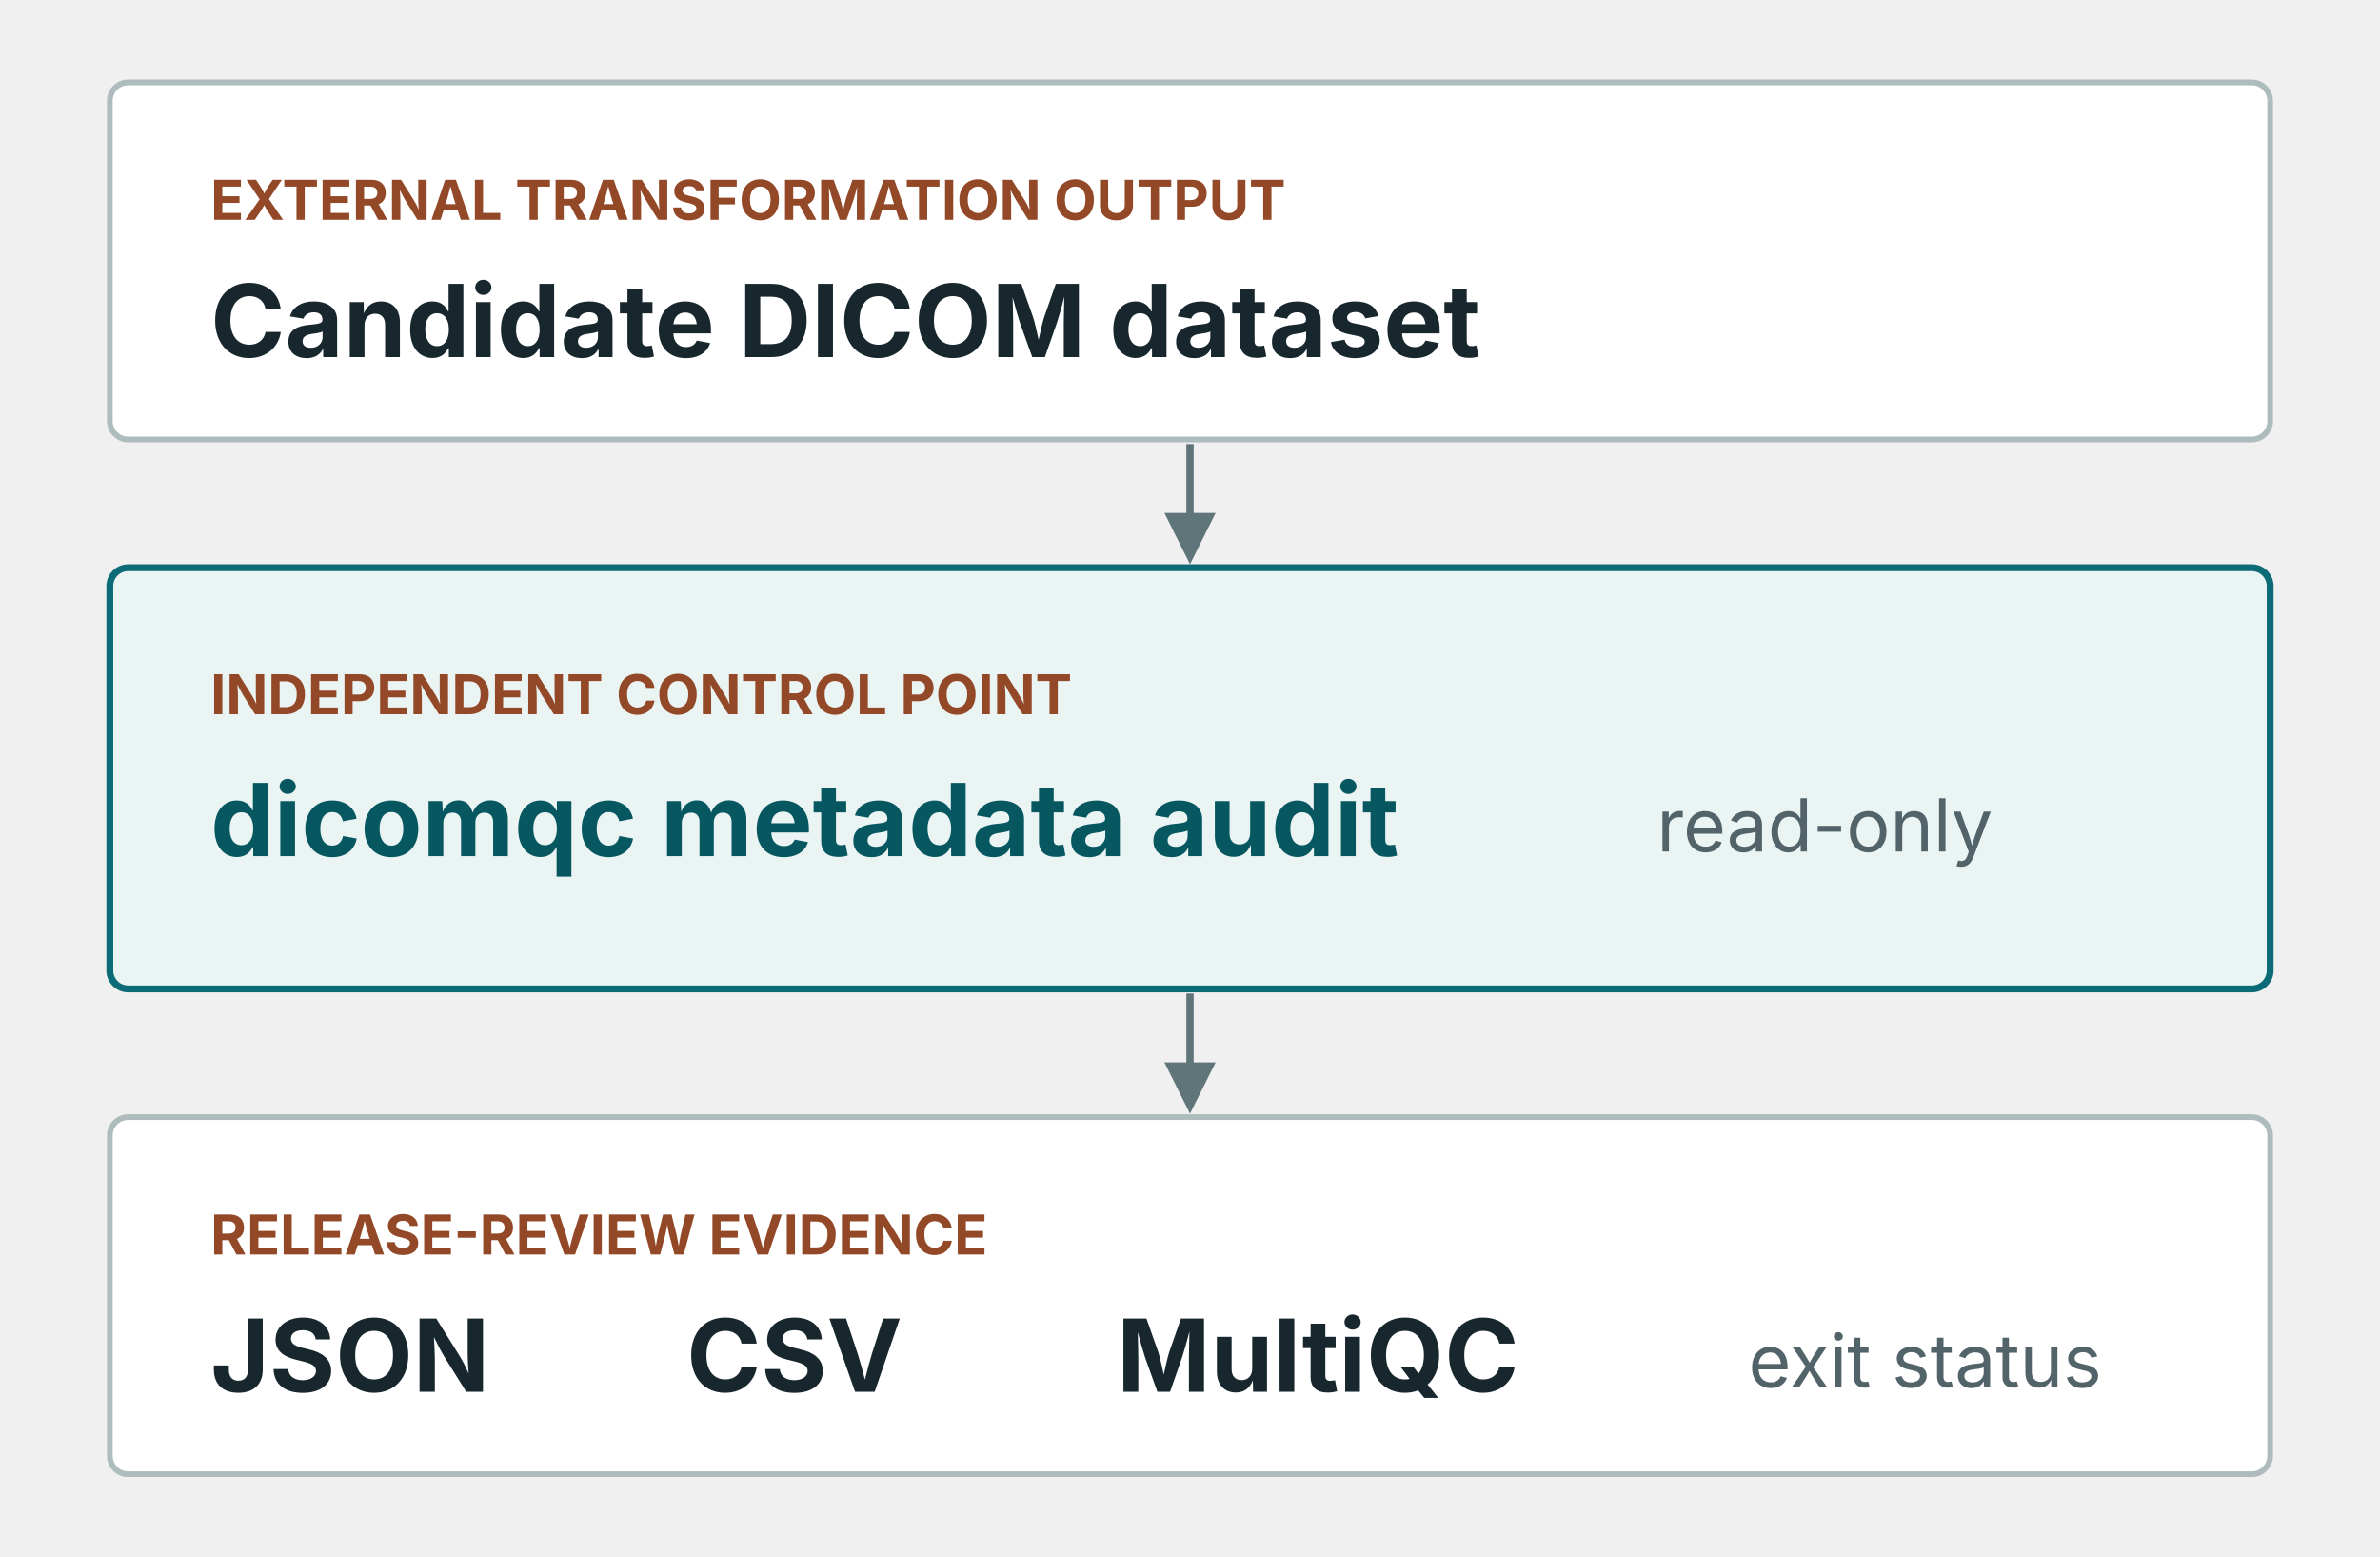
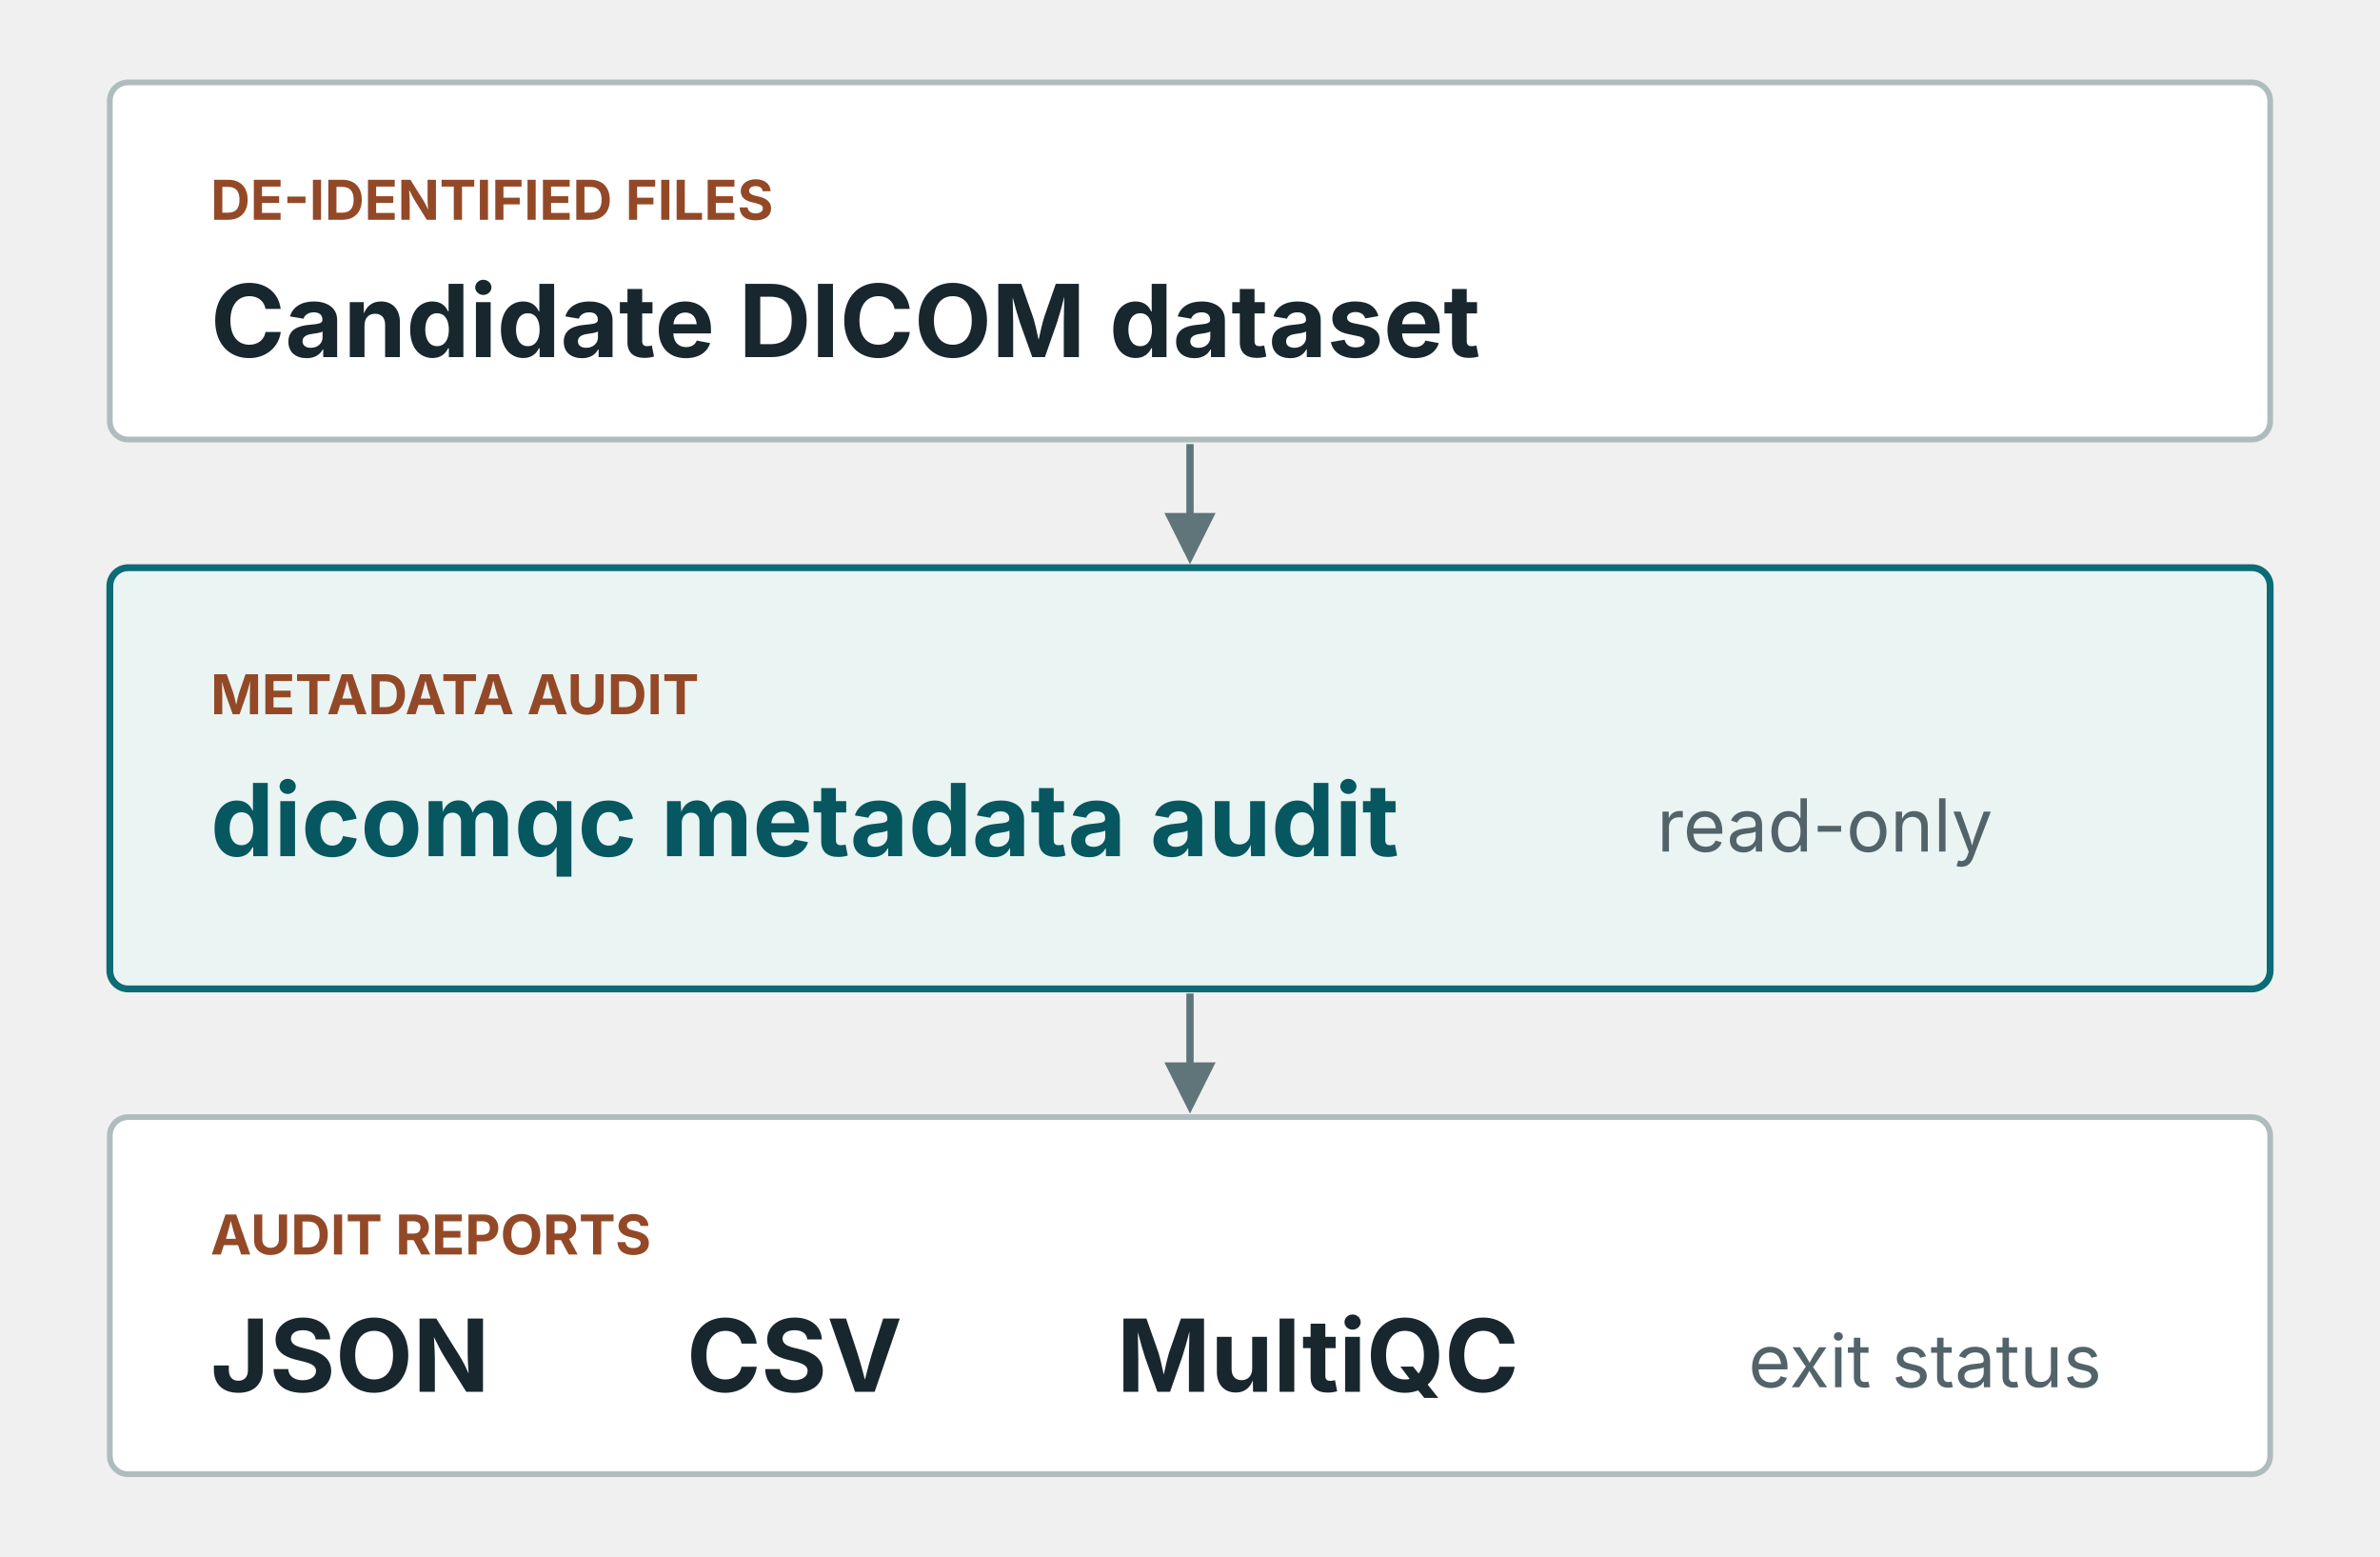
<svg xmlns="http://www.w3.org/2000/svg" viewBox="0 0 520 340" role="img" aria-labelledby="title desc">
  <defs>
    <marker id="arrow" viewBox="0 0 10 10" refX="8" refY="5" markerWidth="7" markerHeight="7" orient="auto-start-reverse">
      <path d="M 0 0 L 10 5 L 0 10 z" class="arrowHead" />
    </marker>
    <style>
      .node { fill: #ffffff; stroke: #aebcbd; stroke-width: 1.25; }
      .audit { fill: #eaf4f3; stroke: #0b6b76; stroke-width: 1.5; }
      .flow { fill: none; stroke: #60757a; stroke-width: 1.6; marker-end: url(#arrow); }
      .arrowHead { fill: #60757a; }
      .eyebrow { fill: #934927; font: 700 12px Inter, Arial, sans-serif; letter-spacing: 0; }
      .title { fill: #18272e; font: 700 22px Inter, Arial, sans-serif; letter-spacing: 0; }
      .detail { fill: #52636a; font: 16px Inter, Arial, sans-serif; letter-spacing: 0; }
      .auditTitle { fill: #075761; }
      @media (prefers-color-scheme: dark) {
        .node { fill: #192125; stroke: #55666a; }
        .audit { fill: #203436; stroke: #70bdc4; }
        .flow { stroke: #91a4a7; }
        .arrowHead { fill: #91a4a7; }
        .eyebrow { fill: #e09b78; }
        .title { fill: #edf2f2; }
        .detail { fill: #aebbbc; }
        .auditTitle { fill: #9bd5d8; }
      }
    </style>
  </defs>
  <rect x="24" y="18" width="472" height="78" rx="4" class="node" />
-   <text x="46" y="48" class="eyebrow">EXTERNAL TRANSFORMATION OUTPUT</text>
+   <text x="46" y="48" class="eyebrow">DE-IDENTIFIED FILES</text>
  <text x="46" y="78" class="title">Candidate DICOM dataset</text>
  <line x1="260" y1="97" x2="260" y2="121" class="flow" />
  <rect x="24" y="124" width="472" height="92" rx="4" class="audit" />
-   <text x="46" y="156" class="eyebrow">INDEPENDENT CONTROL POINT</text>
+   <text x="46" y="156" class="eyebrow">METADATA AUDIT</text>
  <text x="46" y="187" class="title auditTitle">dicomqc metadata audit</text>
  <text x="362" y="186" class="detail">read-only</text>
  <line x1="260" y1="217" x2="260" y2="241" class="flow" />
  <rect x="24" y="244" width="472" height="78" rx="4" class="node" />
-   <text x="46" y="274" class="eyebrow">RELEASE-REVIEW EVIDENCE</text>
+   <text x="46" y="274" class="eyebrow">AUDIT REPORTS</text>
  <text x="46" y="304" class="title">JSON</text>
  <text x="150" y="304" class="title">CSV</text>
  <text x="244" y="304" class="title">MultiQC</text>
  <text x="382" y="303" class="detail">exit status</text>
</svg>
